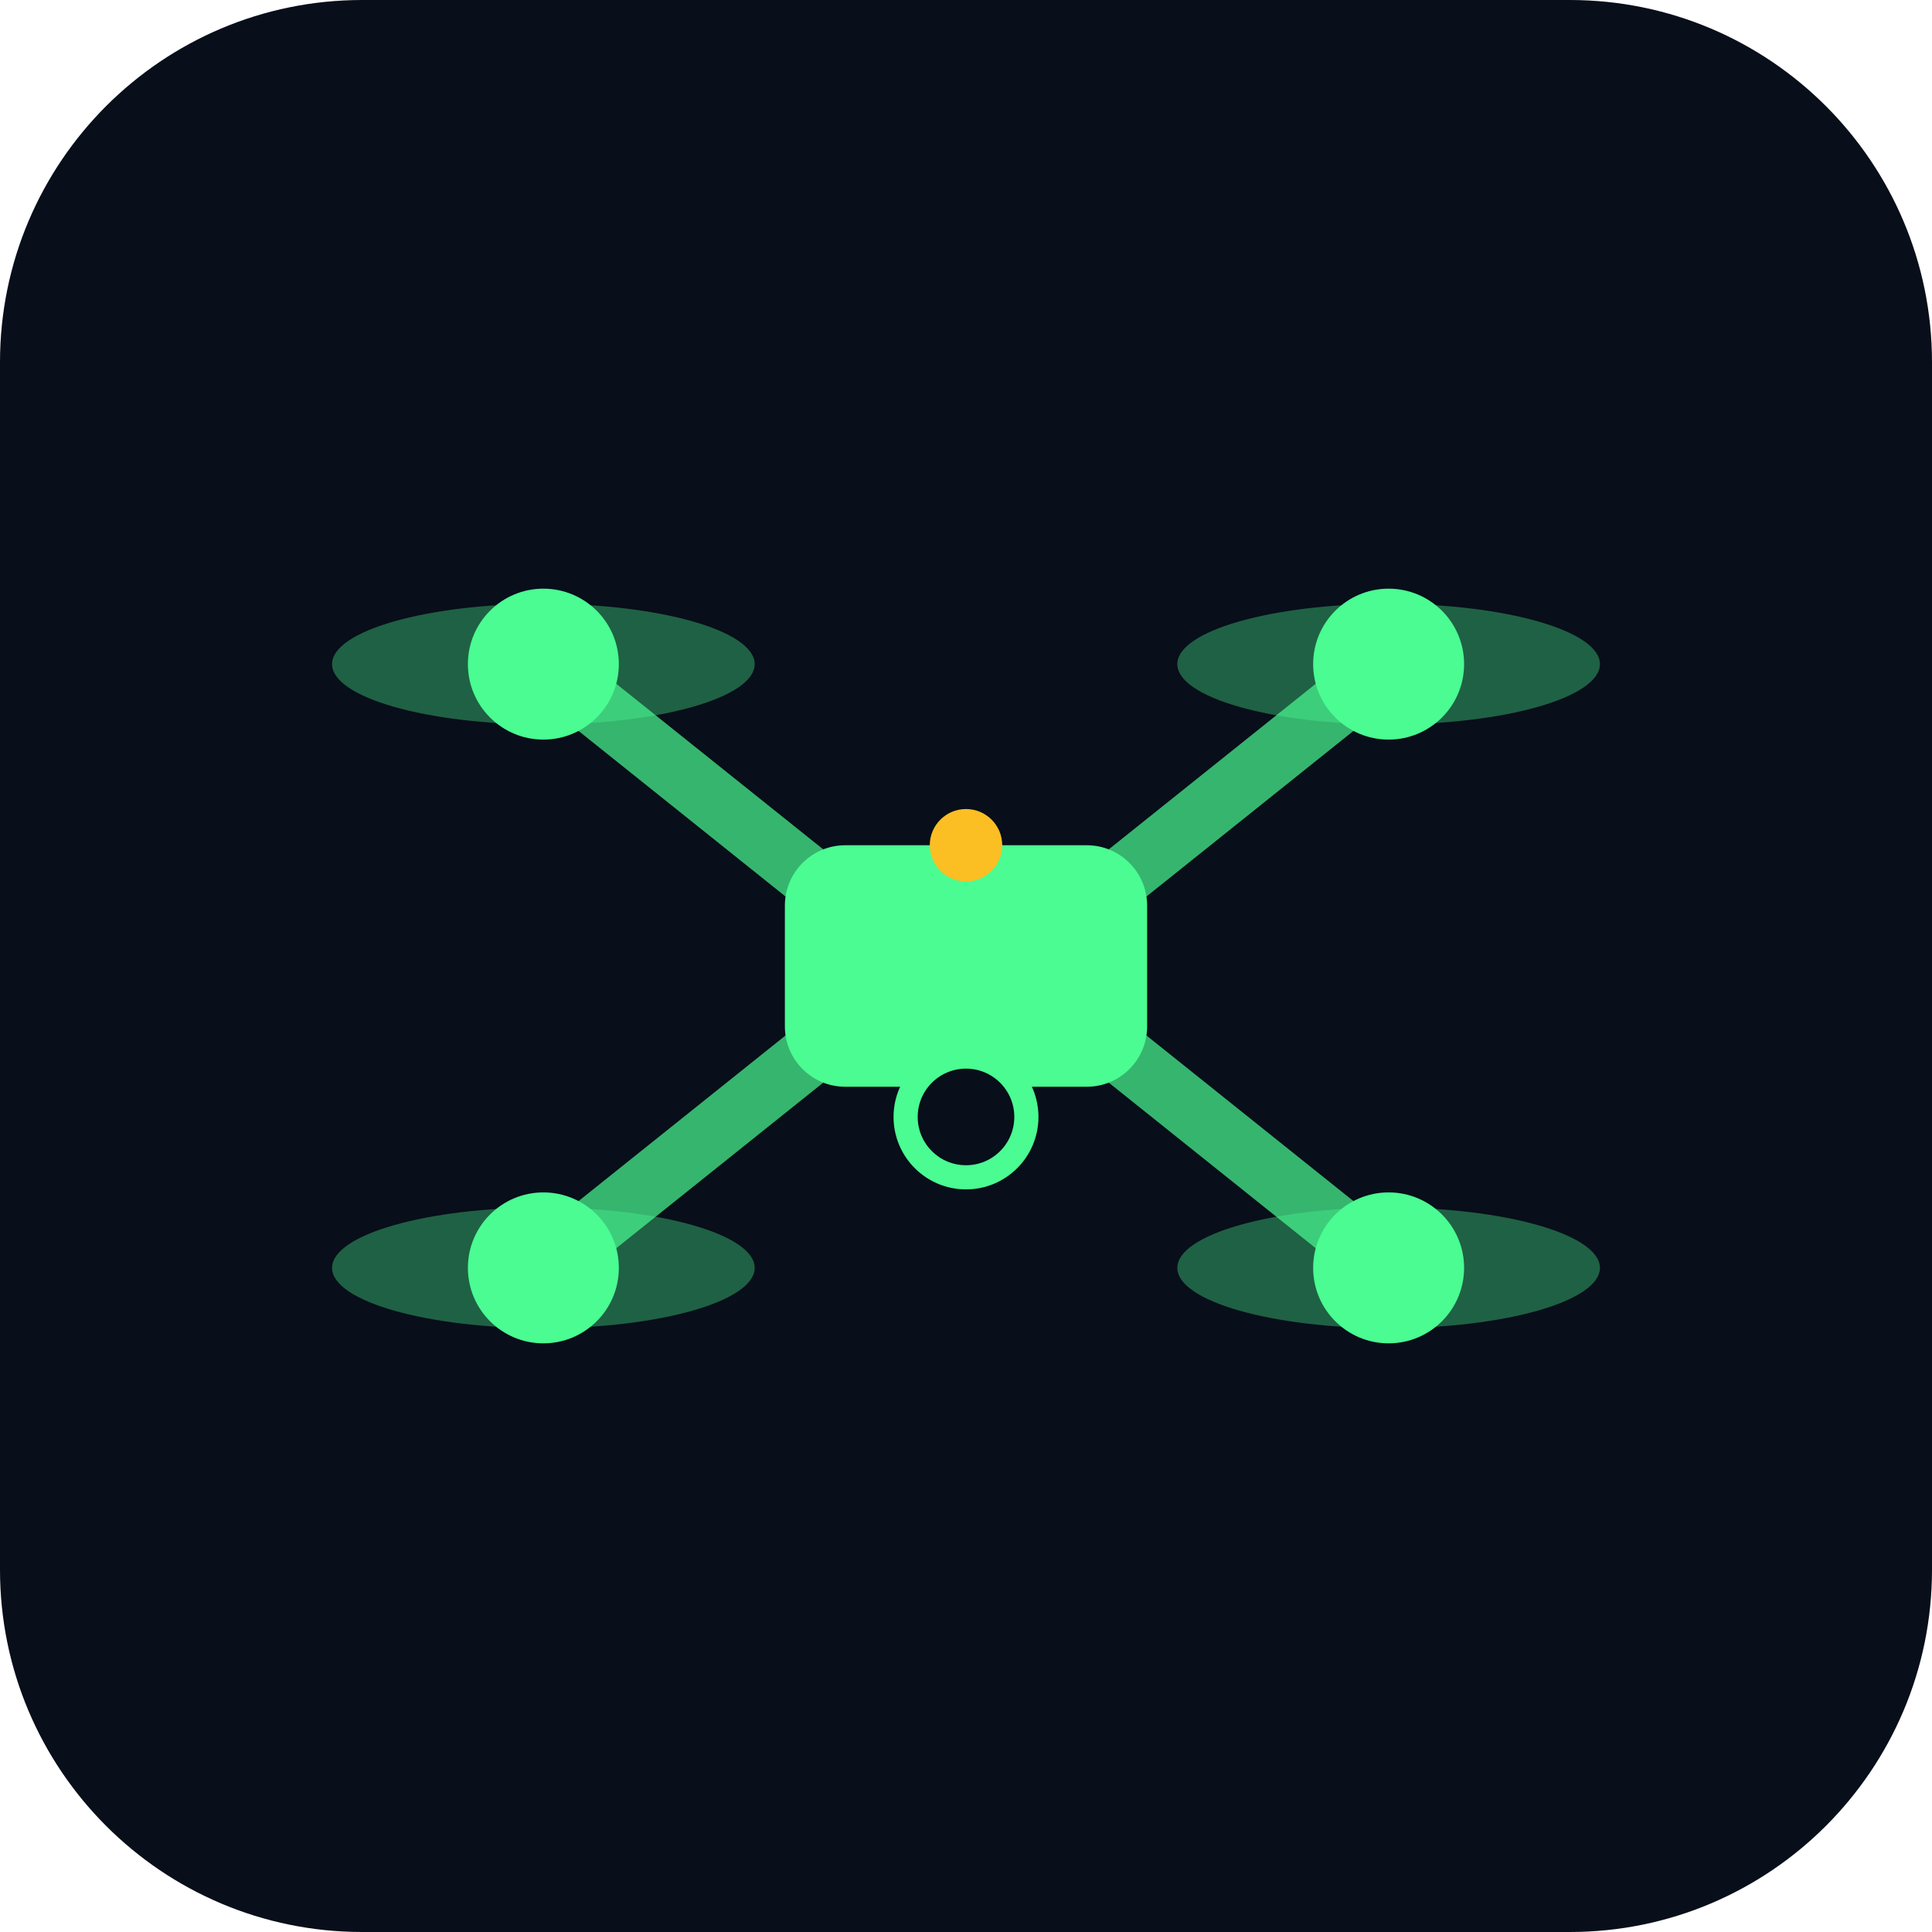
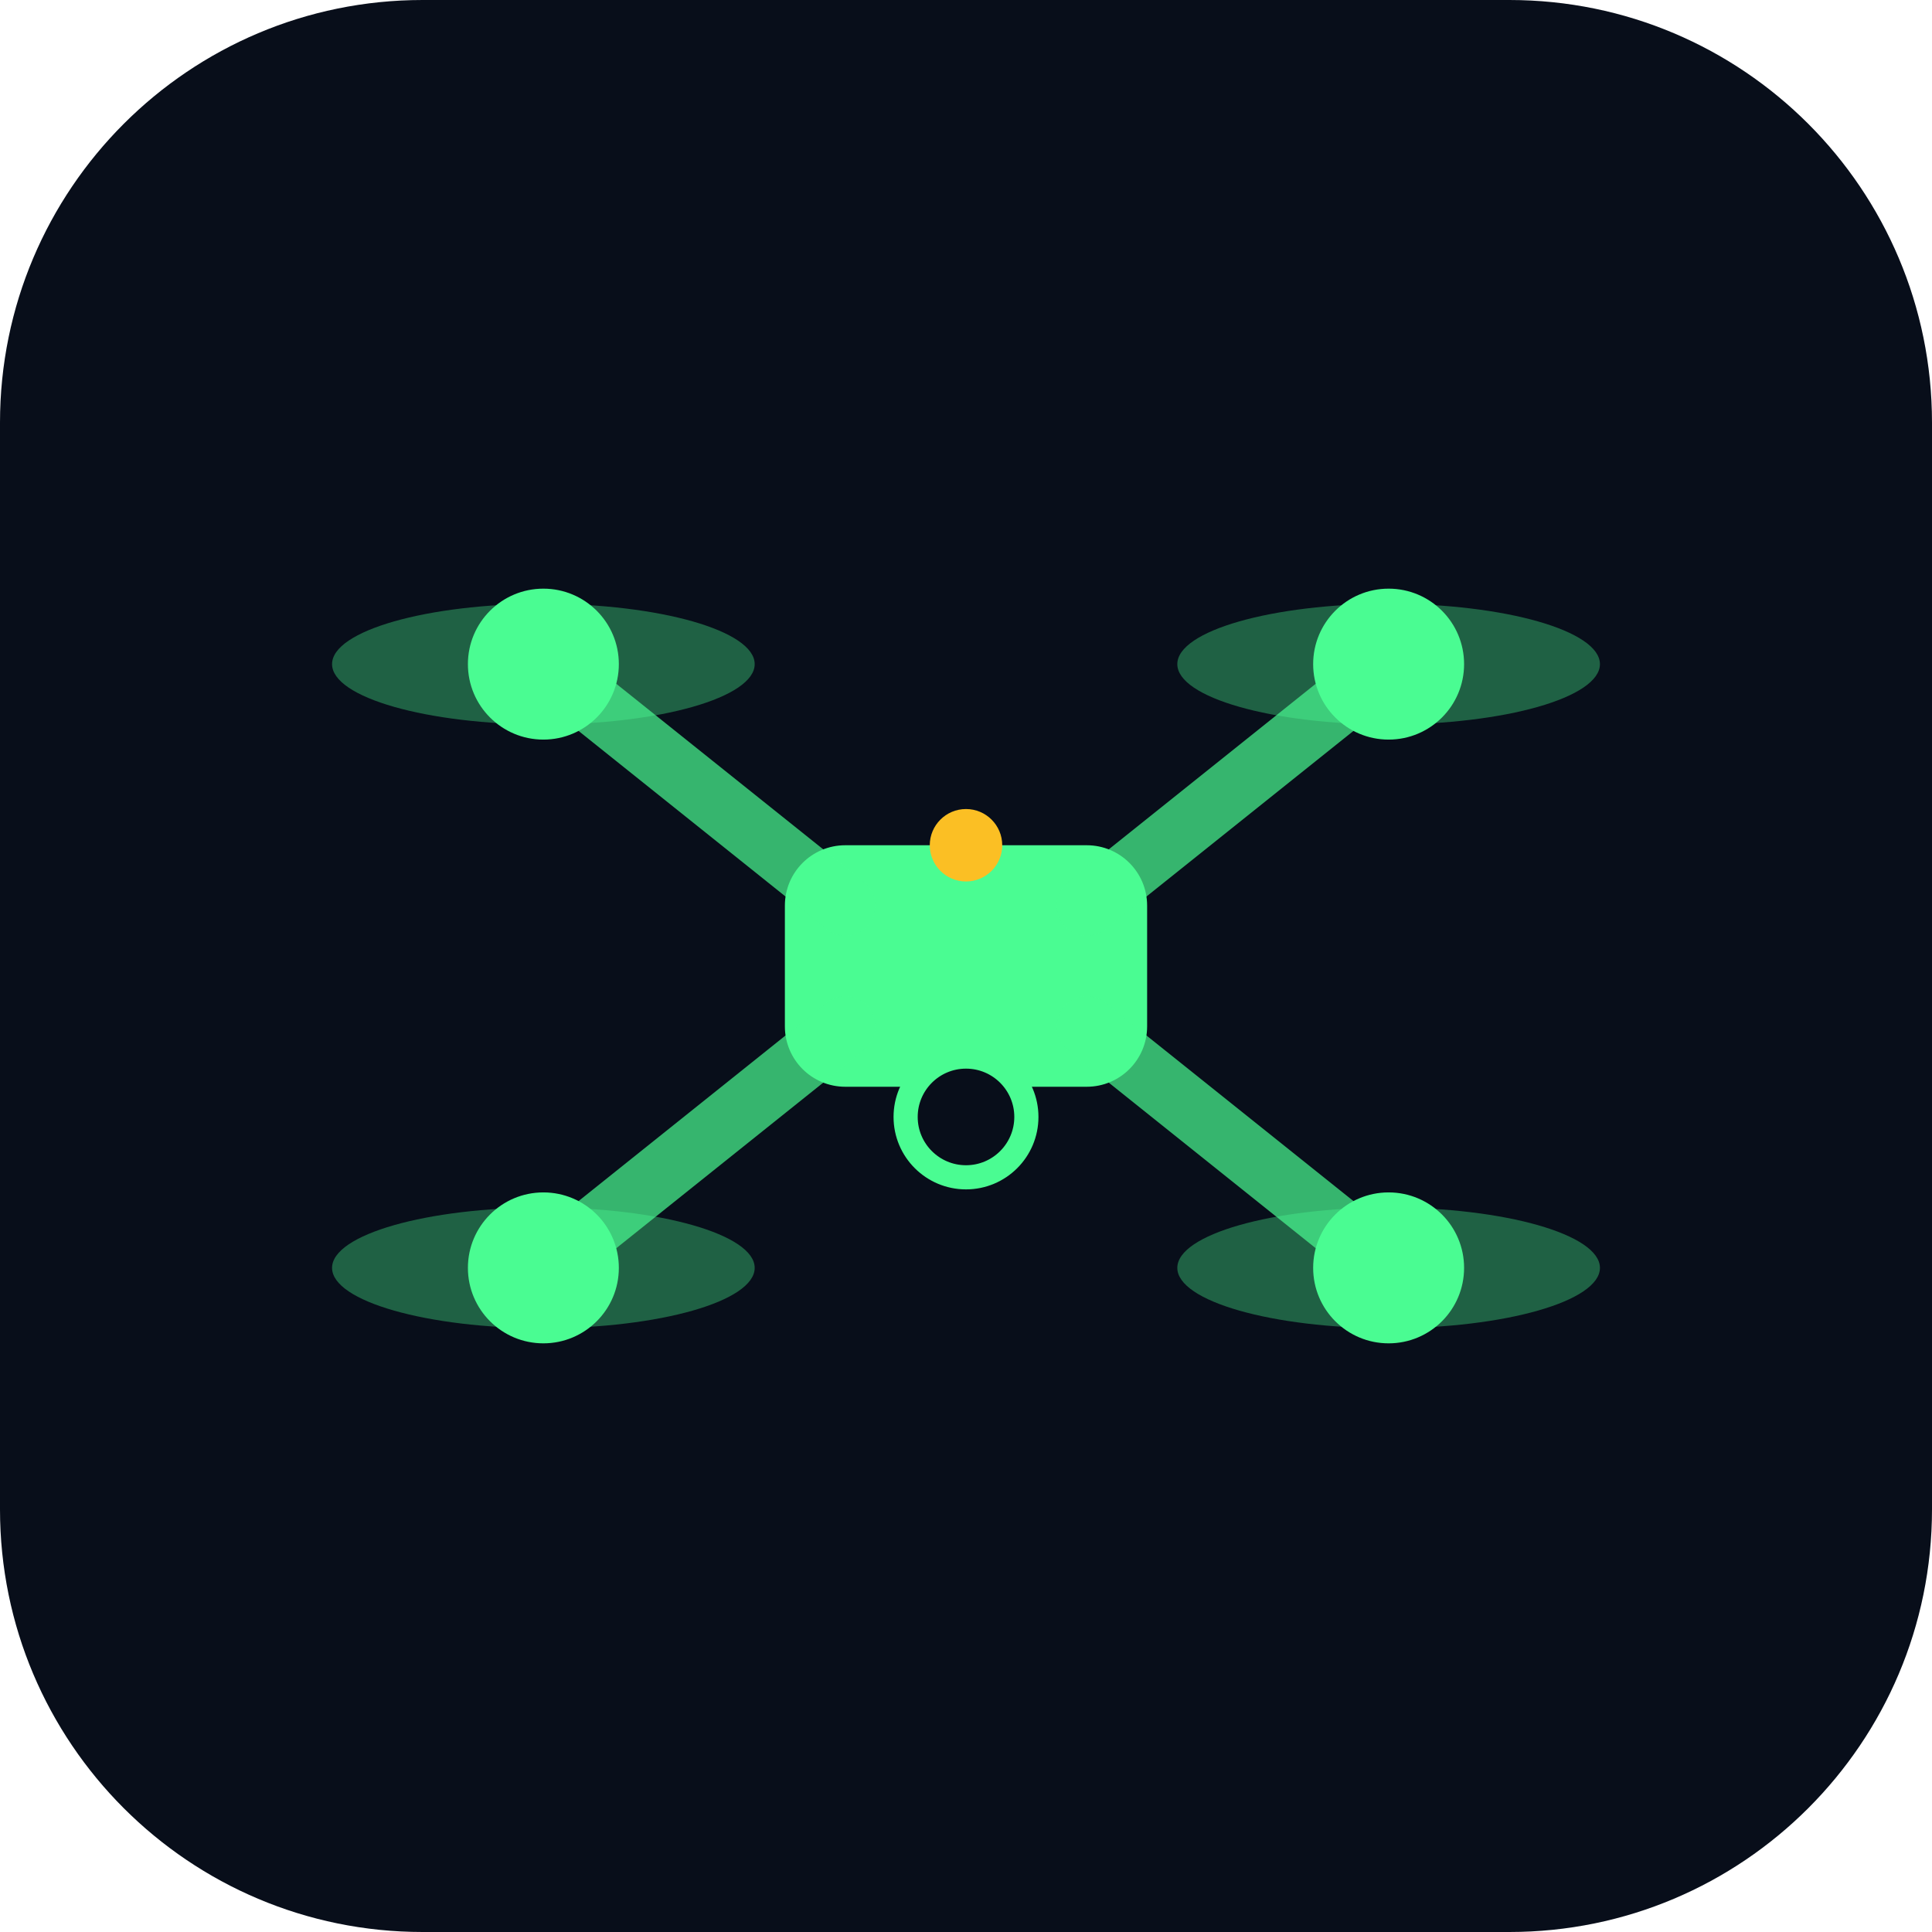
<svg xmlns="http://www.w3.org/2000/svg" viewBox="0 0 64 64">
-   <rect width="64" height="64" rx="12" fill="#080e1a" />
+   <rect width="64" height="64" rx="14" fill="#080e1a" />
  <rect x="26" y="28" width="12" height="8" rx="2" fill="#4afc92" />
  <line x1="28" y1="30" x2="18" y2="22" stroke="#4afc92" stroke-width="2" stroke-linecap="round" opacity="0.7" />
  <line x1="36" y1="30" x2="46" y2="22" stroke="#4afc92" stroke-width="2" stroke-linecap="round" opacity="0.7" />
  <line x1="28" y1="34" x2="18" y2="42" stroke="#4afc92" stroke-width="2" stroke-linecap="round" opacity="0.7" />
  <line x1="36" y1="34" x2="46" y2="42" stroke="#4afc92" stroke-width="2" stroke-linecap="round" opacity="0.7" />
  <ellipse cx="18" cy="22" rx="7" ry="2" fill="#4afc92" opacity="0.35" />
  <ellipse cx="46" cy="22" rx="7" ry="2" fill="#4afc92" opacity="0.35" />
  <ellipse cx="18" cy="42" rx="7" ry="2" fill="#4afc92" opacity="0.35" />
  <ellipse cx="46" cy="42" rx="7" ry="2" fill="#4afc92" opacity="0.35" />
  <circle cx="18" cy="22" r="2.5" fill="#4afc92" />
  <circle cx="46" cy="22" r="2.5" fill="#4afc92" />
  <circle cx="18" cy="42" r="2.5" fill="#4afc92" />
  <circle cx="46" cy="42" r="2.5" fill="#4afc92" />
  <circle cx="32" cy="37" r="2" fill="#080e1a" stroke="#4afc92" stroke-width="0.8" />
  <circle cx="32" cy="28" r="1.2" fill="#fbbf24" />
</svg>
